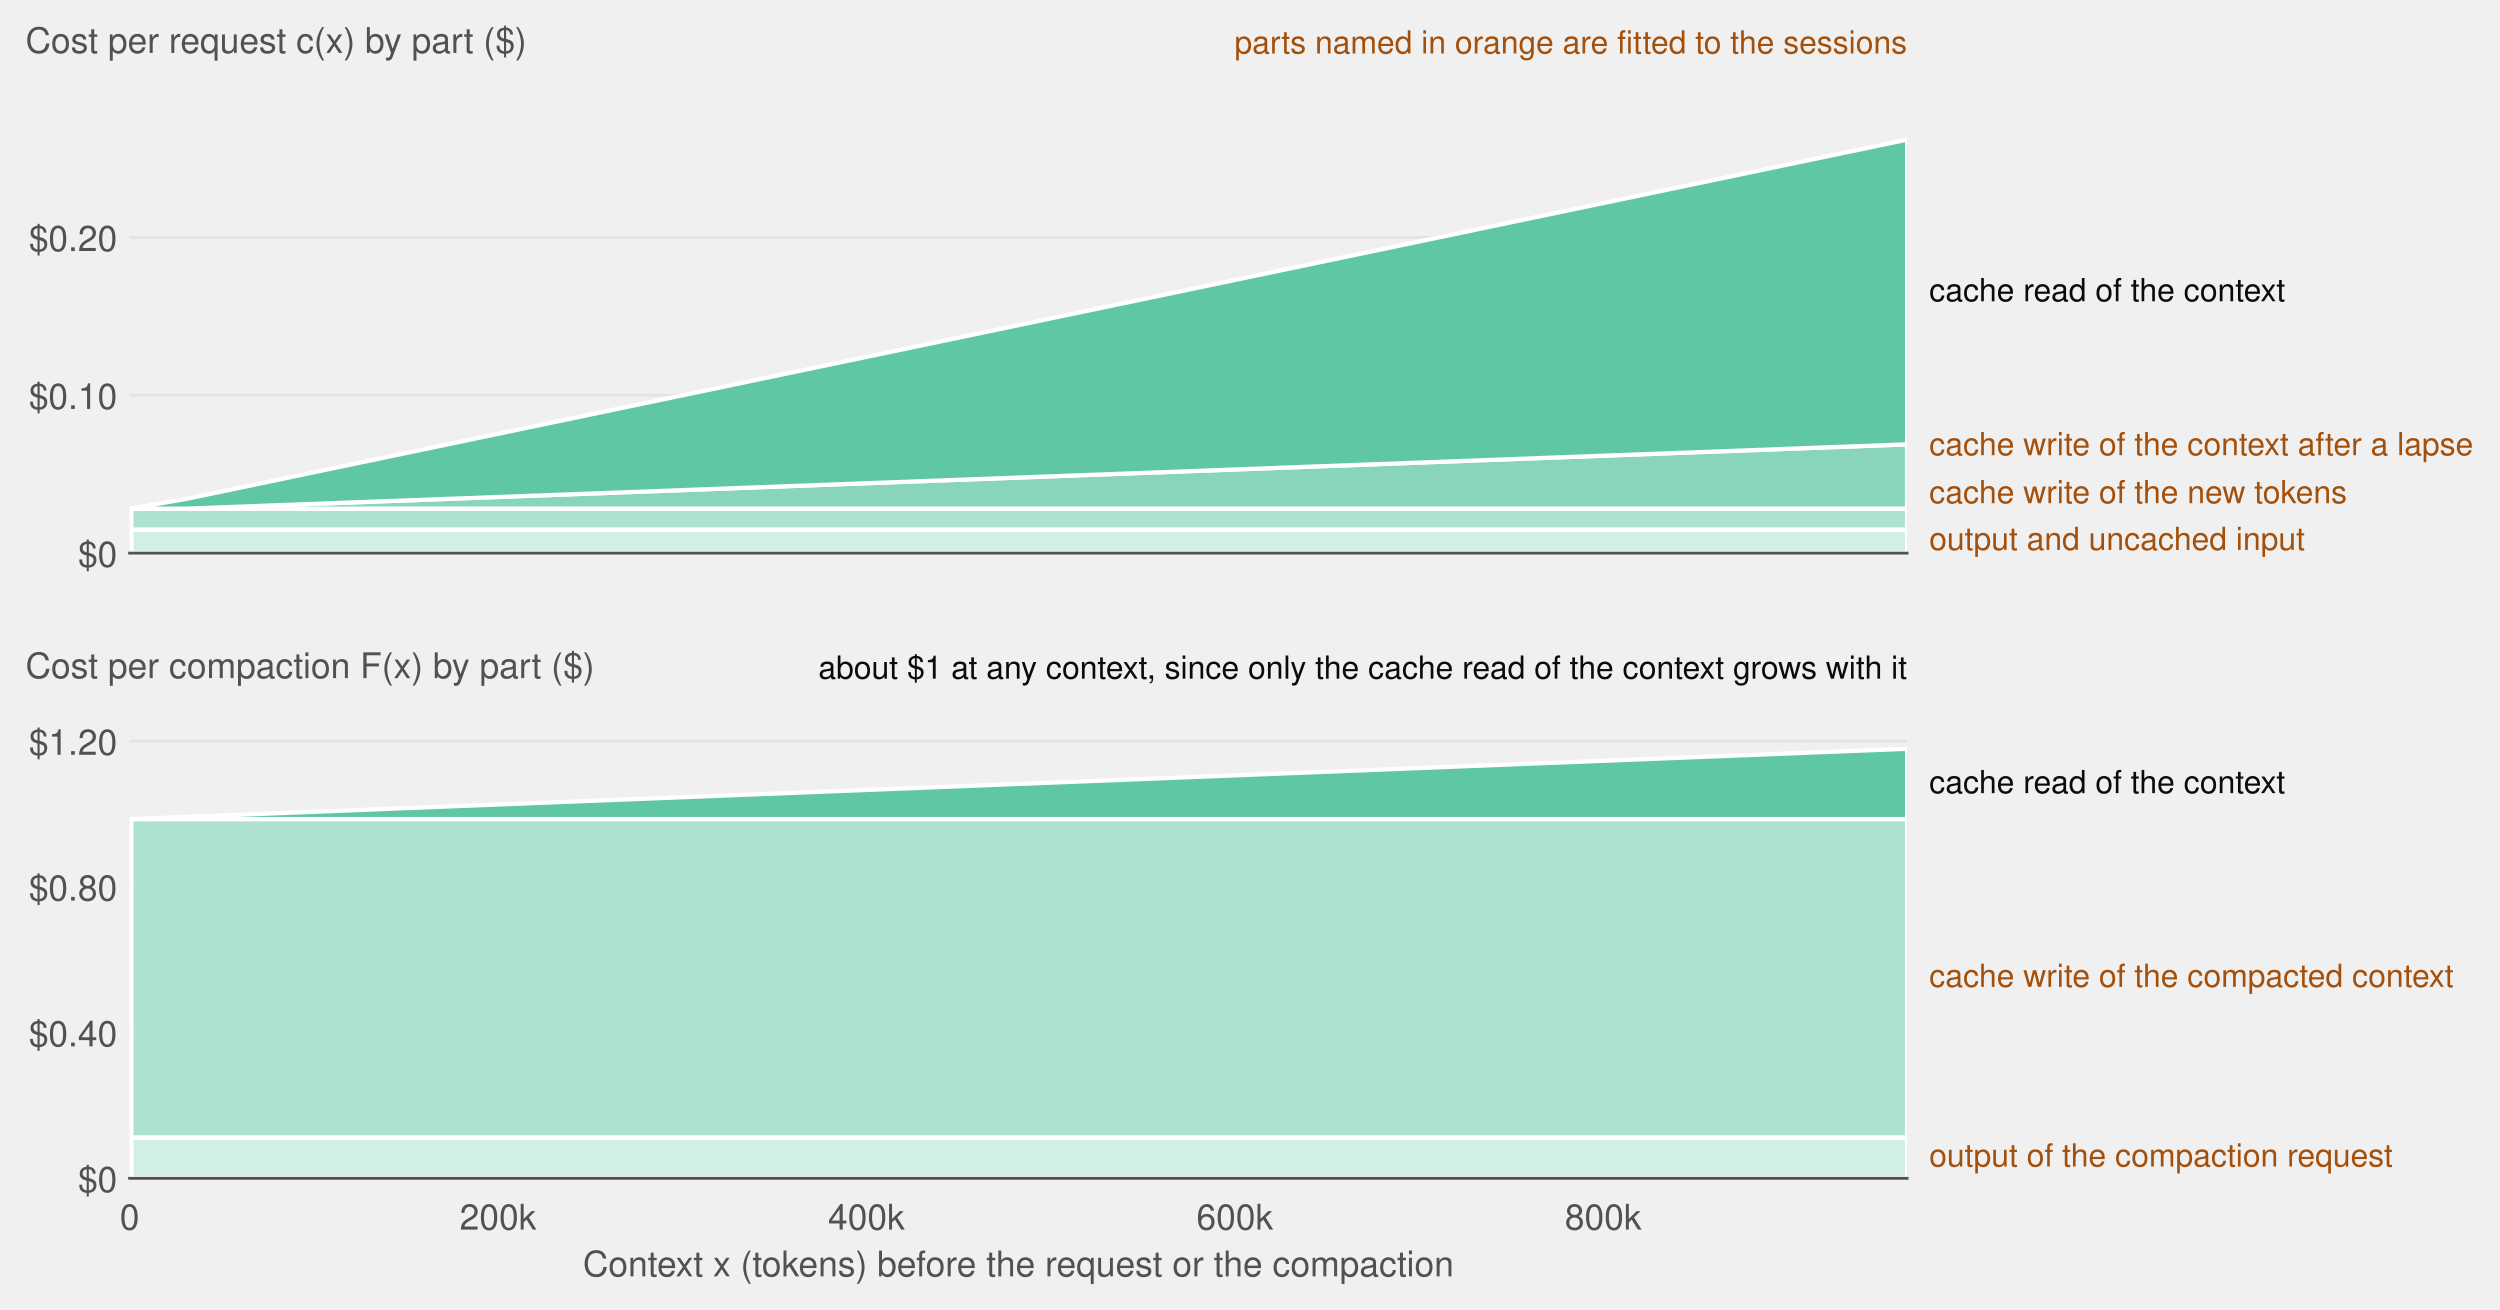
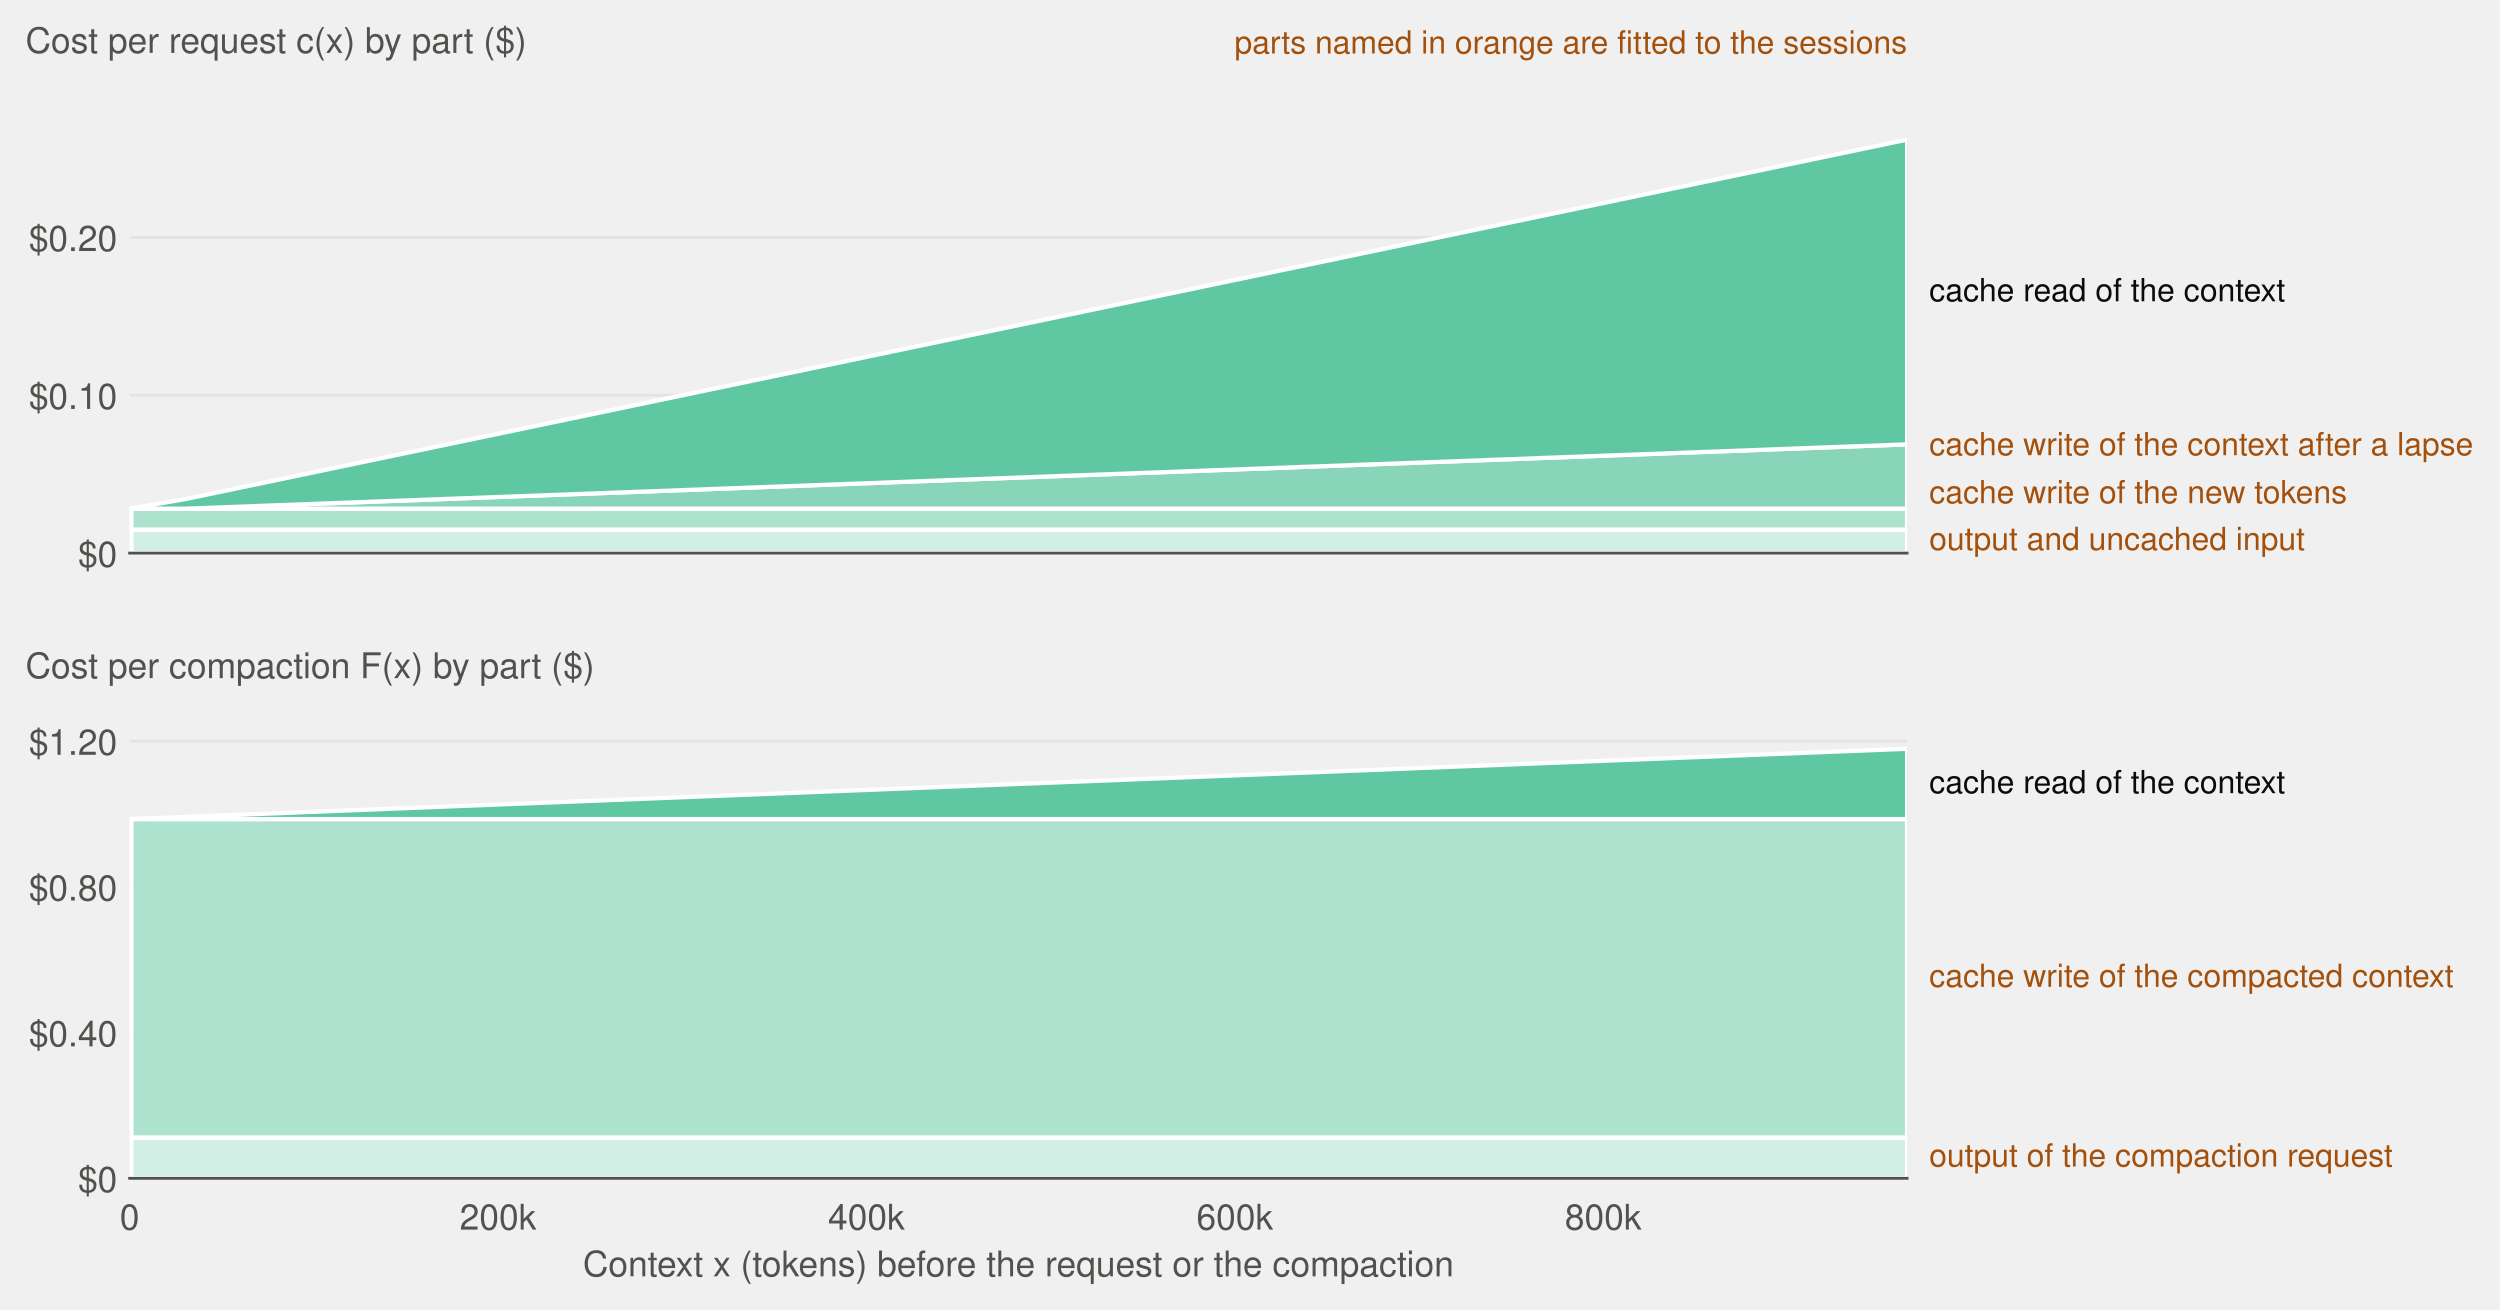
<svg xmlns="http://www.w3.org/2000/svg" xmlns:xlink="http://www.w3.org/1999/xlink" width="706.339pt" height="369.899pt" viewBox="0 0 706.339 369.899" version="1.1">
  <defs>
    <style type="text/css">*{stroke-linejoin: round; stroke-linecap: butt}</style>
  </defs>
  <g id="figure_1">
    <g id="patch_1">
      <path d="M 0 369.899  L 706.339 369.899  L 706.339 0  L 0 0  L 0 369.899  z " style="fill: none" />
    </g>
    <g id="axes_1">
      <g id="patch_2">
        <path d="M 36.62 156.272  L 538.82 156.272  L 538.82 22.451  L 36.62 22.451  L 36.62 156.272  z " style="fill: none" />
      </g>
      <g id="matplotlib.axis_1">
        <g id="xtick_1">
          <g id="line2d_1" />
        </g>
        <g id="xtick_2">
          <g id="line2d_2" />
        </g>
        <g id="xtick_3">
          <g id="line2d_3" />
        </g>
        <g id="xtick_4">
          <g id="line2d_4" />
        </g>
        <g id="xtick_5">
          <g id="line2d_5" />
        </g>
      </g>
      <g id="matplotlib.axis_2">
        <g id="ytick_1">
          <g id="line2d_6">
            <path d="M 36.62 156.272  L 538.82 156.272  " clip-path="url(#p10c6d02764)" style="fill: none; stroke: #e4e3df; stroke-width: 0.8; stroke-linecap: square" />
          </g>
          <g id="line2d_7" />
          <g id="text_1">
            <text style="font-size: 10px; font-family: 'Helvetica', 'Arial', 'DejaVu Sans'; text-anchor: end; fill: #52514e" x="33.12" y="160.149" transform="rotate(-0 33.12 160.1493)">$0</text>
          </g>
        </g>
        <g id="ytick_2">
          <g id="line2d_8">
            <path d="M 36.62 111.665  L 538.82 111.665  " clip-path="url(#p10c6d02764)" style="fill: none; stroke: #e4e3df; stroke-width: 0.8; stroke-linecap: square" />
          </g>
          <g id="line2d_9" />
          <g id="text_2">
            <text style="font-size: 10px; font-family: 'Helvetica', 'Arial', 'DejaVu Sans'; text-anchor: end; fill: #52514e" x="33.12" y="115.542" transform="rotate(-0 33.12 115.5424)">$0.10</text>
          </g>
        </g>
        <g id="ytick_3">
          <g id="line2d_10">
            <path d="M 36.62 67.058  L 538.82 67.058  " clip-path="url(#p10c6d02764)" style="fill: none; stroke: #e4e3df; stroke-width: 0.8; stroke-linecap: square" />
          </g>
          <g id="line2d_11" />
          <g id="text_3">
            <text style="font-size: 10px; font-family: 'Helvetica', 'Arial', 'DejaVu Sans'; text-anchor: end; fill: #52514e" x="33.12" y="70.936" transform="rotate(-0 33.12 70.93551)">$0.20</text>
          </g>
        </g>
        <g id="text_4">
          <text style="font-size: 10px; font-family: 'Helvetica', 'Arial', 'DejaVu Sans'; text-anchor: start; fill: #52514e" x="7.2" y="14.955" transform="rotate(-0 7.2 14.95469)">Cost per request c(x) by part ($)</text>
        </g>
      </g>
      <g id="FillBetweenPolyCollection_1">
        <defs>
          <path id="m96a87c2c52" d="M 37.14 -220.285  L 37.14 -213.627  L 52.461 -213.627  L 110.762 -213.627  L 400.91 -213.627  L 538.82 -213.627  L 538.82 -220.285  L 538.82 -220.285  L 400.91 -220.285  L 110.762 -220.285  L 52.461 -220.285  L 37.14 -220.285  z " style="stroke: #ffffff; stroke-width: 1.2" />
        </defs>
        <g clip-path="url(#p10c6d02764)">
          <use xlink:href="#m96a87c2c52" x="0" y="369.899" style="fill: #d1efe4; stroke: #ffffff; stroke-width: 1.2" />
        </g>
      </g>
      <g id="FillBetweenPolyCollection_2">
        <defs>
          <path id="m3bf3bcc4f6" d="M 37.14 -226.188  L 37.14 -220.285  L 52.461 -220.285  L 110.762 -220.285  L 400.91 -220.285  L 538.82 -220.285  L 538.82 -226.188  L 538.82 -226.188  L 400.91 -226.188  L 110.762 -226.188  L 52.461 -226.188  L 37.14 -226.188  z " style="stroke: #ffffff; stroke-width: 1.2" />
        </defs>
        <g clip-path="url(#p10c6d02764)">
          <use xlink:href="#m3bf3bcc4f6" x="0" y="369.899" style="fill: #ade2cf; stroke: #ffffff; stroke-width: 1.2" />
        </g>
      </g>
      <g id="FillBetweenPolyCollection_3">
        <defs>
          <path id="m94e7cd037a" d="M 37.14 -226.188  L 37.14 -226.188  L 52.461 -226.188  L 110.762 -226.188  L 400.91 -226.188  L 538.82 -226.188  L 538.82 -244.357  L 538.82 -244.357  L 400.91 -239.205  L 110.762 -228.366  L 52.461 -226.188  L 37.14 -226.188  z " style="stroke: #ffffff; stroke-width: 1.2" />
        </defs>
        <g clip-path="url(#p10c6d02764)">
          <use xlink:href="#m94e7cd037a" x="0" y="369.899" style="fill: #88d5ba; stroke: #ffffff; stroke-width: 1.2" />
        </g>
      </g>
      <g id="FillBetweenPolyCollection_4">
        <defs>
          <path id="m22e5d4e081" d="M 37.14 -226.277  L 37.14 -226.188  L 52.461 -226.188  L 110.762 -228.366  L 400.91 -239.205  L 538.82 -244.357  L 538.82 -330.448  L 538.82 -330.448  L 400.91 -301.655  L 110.762 -241.076  L 52.461 -228.903  L 37.14 -226.277  z " style="stroke: #ffffff; stroke-width: 1.2" />
        </defs>
        <g clip-path="url(#p10c6d02764)">
          <use xlink:href="#m22e5d4e081" x="0" y="369.899" style="fill: #5fc7a2; stroke: #ffffff; stroke-width: 1.2" />
        </g>
      </g>
      <g id="patch_3">
        <path d="M 36.62 156.272  L 538.82 156.272  " style="fill: none; stroke: #52514e; stroke-width: 0.8; stroke-linejoin: miter; stroke-linecap: square" />
      </g>
      <g id="text_5">
        <text style="font-size: 9px; font-family: 'Helvetica', 'Arial', 'DejaVu Sans'; text-anchor: start; fill: #a3500c" x="545.065" y="155.38" transform="rotate(-0 545.065 155.38)">output and uncached input</text>
      </g>
      <g id="text_6">
        <text style="font-size: 9px; font-family: 'Helvetica', 'Arial', 'DejaVu Sans'; text-anchor: start; fill: #a3500c" x="545.065" y="142.171" transform="rotate(-0 545.065 142.1713)">cache write of the new tokens</text>
      </g>
      <g id="text_7">
        <text style="font-size: 9px; font-family: 'Helvetica', 'Arial', 'DejaVu Sans'; text-anchor: start; fill: #a3500c" x="545.065" y="128.616" transform="rotate(-0 545.065 128.6159)">cache write of the context after a lapse</text>
      </g>
      <g id="text_8">
        <text style="font-size: 9px; font-family: 'Helvetica', 'Arial', 'DejaVu Sans'; text-anchor: start; fill: #0b0b0b" x="545.065" y="85.107" transform="rotate(-0 545.065 85.1067)">cache read of the context</text>
      </g>
      <g id="text_9">
        <text style="font-size: 9px; font-family: 'Helvetica', 'Arial', 'DejaVu Sans'; text-anchor: end; fill: #a3500c" x="538.82" y="15.107" transform="rotate(-0 538.82 15.10719)">parts named in orange are fitted to the sessions</text>
      </g>
    </g>
    <g id="axes_2">
      <g id="patch_4">
        <path d="M 36.62 332.915  L 538.82 332.915  L 538.82 199.095  L 36.62 199.095  L 36.62 332.915  z " style="fill: none" />
      </g>
      <g id="matplotlib.axis_3">
        <g id="xtick_6">
          <g id="line2d_12" />
          <g id="text_10">
            <text style="font-size: 10px; font-family: 'Helvetica', 'Arial', 'DejaVu Sans'; text-anchor: middle; fill: #52514e" x="36.62" y="347.415" transform="rotate(-0 36.62 347.4153)">0</text>
          </g>
        </g>
        <g id="xtick_7">
          <g id="line2d_13" />
          <g id="text_11">
            <text style="font-size: 10px; font-family: 'Helvetica', 'Arial', 'DejaVu Sans'; text-anchor: middle; fill: #52514e" x="140.703" y="347.415" transform="rotate(-0 140.7029 347.4153)">200k</text>
          </g>
        </g>
        <g id="xtick_8">
          <g id="line2d_14" />
          <g id="text_12">
            <text style="font-size: 10px; font-family: 'Helvetica', 'Arial', 'DejaVu Sans'; text-anchor: middle; fill: #52514e" x="244.786" y="347.415" transform="rotate(-0 244.7858 347.4153)">400k</text>
          </g>
        </g>
        <g id="xtick_9">
          <g id="line2d_15" />
          <g id="text_13">
            <text style="font-size: 10px; font-family: 'Helvetica', 'Arial', 'DejaVu Sans'; text-anchor: middle; fill: #52514e" x="348.869" y="347.415" transform="rotate(-0 348.8687 347.4153)">600k</text>
          </g>
        </g>
        <g id="xtick_10">
          <g id="line2d_16" />
          <g id="text_14">
            <text style="font-size: 10px; font-family: 'Helvetica', 'Arial', 'DejaVu Sans'; text-anchor: middle; fill: #52514e" x="452.952" y="347.415" transform="rotate(-0 452.9516 347.4153)">800k</text>
          </g>
        </g>
        <g id="text_15">
          <text style="font-size: 10px; font-family: 'Helvetica', 'Arial', 'DejaVu Sans'; text-anchor: middle; fill: #52514e" x="287.72" y="360.614" transform="rotate(-0 287.72 360.6145)">Context x (tokens) before the request or the compaction</text>
        </g>
      </g>
      <g id="matplotlib.axis_4">
        <g id="ytick_4">
          <g id="line2d_17">
            <path d="M 36.62 332.915  L 538.82 332.915  " clip-path="url(#p2a4c4a9af1)" style="fill: none; stroke: #e4e3df; stroke-width: 0.8; stroke-linecap: square" />
          </g>
          <g id="line2d_18" />
          <g id="text_16">
            <text style="font-size: 10px; font-family: 'Helvetica', 'Arial', 'DejaVu Sans'; text-anchor: end; fill: #52514e" x="33.12" y="336.793" transform="rotate(-0 33.12 336.7926)">$0</text>
          </g>
        </g>
        <g id="ytick_5">
          <g id="line2d_19">
            <path d="M 36.62 291.74  L 538.82 291.74  " clip-path="url(#p2a4c4a9af1)" style="fill: none; stroke: #e4e3df; stroke-width: 0.8; stroke-linecap: square" />
          </g>
          <g id="line2d_20" />
          <g id="text_17">
            <text style="font-size: 10px; font-family: 'Helvetica', 'Arial', 'DejaVu Sans'; text-anchor: end; fill: #52514e" x="33.12" y="295.617" transform="rotate(-0 33.12 295.617)">$0.40</text>
          </g>
        </g>
        <g id="ytick_6">
          <g id="line2d_21">
            <path d="M 36.62 250.564  L 538.82 250.564  " clip-path="url(#p2a4c4a9af1)" style="fill: none; stroke: #e4e3df; stroke-width: 0.8; stroke-linecap: square" />
          </g>
          <g id="line2d_22" />
          <g id="text_18">
            <text style="font-size: 10px; font-family: 'Helvetica', 'Arial', 'DejaVu Sans'; text-anchor: end; fill: #52514e" x="33.12" y="254.441" transform="rotate(-0 33.12 254.4414)">$0.80</text>
          </g>
        </g>
        <g id="ytick_7">
          <g id="line2d_23">
            <path d="M 36.62 209.388  L 538.82 209.388  " clip-path="url(#p2a4c4a9af1)" style="fill: none; stroke: #e4e3df; stroke-width: 0.8; stroke-linecap: square" />
          </g>
          <g id="line2d_24" />
          <g id="text_19">
            <text style="font-size: 10px; font-family: 'Helvetica', 'Arial', 'DejaVu Sans'; text-anchor: end; fill: #52514e" x="33.12" y="213.266" transform="rotate(-0 33.12 213.2658)">$1.20</text>
          </g>
        </g>
        <g id="text_20">
          <text style="font-size: 10px; font-family: 'Helvetica', 'Arial', 'DejaVu Sans'; text-anchor: start; fill: #52514e" x="7.2" y="191.598" transform="rotate(-0 7.2 191.598)">Cost per compaction F(x) by part ($)</text>
        </g>
      </g>
      <g id="FillBetweenPolyCollection_5">
        <defs>
          <path id="m78b303bed7" d="M 37.14 -48.529  L 37.14 -36.984  L 52.461 -36.984  L 110.762 -36.984  L 400.91 -36.984  L 538.82 -36.984  L 538.82 -48.529  L 538.82 -48.529  L 400.91 -48.529  L 110.762 -48.529  L 52.461 -48.529  L 37.14 -48.529  z " style="stroke: #ffffff; stroke-width: 1.2" />
        </defs>
        <g clip-path="url(#p2a4c4a9af1)">
          <use xlink:href="#m78b303bed7" x="0" y="369.899" style="fill: #d1efe4; stroke: #ffffff; stroke-width: 1.2" />
        </g>
      </g>
      <g id="FillBetweenPolyCollection_6">
        <defs>
          <path id="mf47b70444d" d="M 37.14 -138.479  L 37.14 -48.529  L 52.461 -48.529  L 110.762 -48.529  L 400.91 -48.529  L 538.82 -48.529  L 538.82 -138.479  L 538.82 -138.479  L 400.91 -138.479  L 110.762 -138.479  L 52.461 -138.479  L 37.14 -138.479  z " style="stroke: #ffffff; stroke-width: 1.2" />
        </defs>
        <g clip-path="url(#p2a4c4a9af1)">
          <use xlink:href="#mf47b70444d" x="0" y="369.899" style="fill: #ade2cf; stroke: #ffffff; stroke-width: 1.2" />
        </g>
      </g>
      <g id="FillBetweenPolyCollection_7">
        <defs>
          <path id="m18aa744fc0" d="M 37.14 -138.499  L 37.14 -138.479  L 52.461 -138.479  L 110.762 -138.479  L 400.91 -138.479  L 538.82 -138.479  L 538.82 -158.346  L 538.82 -158.346  L 400.91 -152.89  L 110.762 -141.412  L 52.461 -139.106  L 37.14 -138.499  z " style="stroke: #ffffff; stroke-width: 1.2" />
        </defs>
        <g clip-path="url(#p2a4c4a9af1)">
          <use xlink:href="#m18aa744fc0" x="0" y="369.899" style="fill: #5fc7a2; stroke: #ffffff; stroke-width: 1.2" />
        </g>
      </g>
      <g id="patch_5">
        <path d="M 36.62 332.915  L 538.82 332.915  " style="fill: none; stroke: #52514e; stroke-width: 0.8; stroke-linejoin: miter; stroke-linecap: square" />
      </g>
      <g id="text_21">
        <text style="font-size: 9px; font-family: 'Helvetica', 'Arial', 'DejaVu Sans'; text-anchor: start; fill: #a3500c" x="545.065" y="329.58" transform="rotate(-0 545.065 329.5798)">output of the compaction request</text>
      </g>
      <g id="text_22">
        <text style="font-size: 9px; font-family: 'Helvetica', 'Arial', 'DejaVu Sans'; text-anchor: start; fill: #a3500c" x="545.065" y="278.832" transform="rotate(-0 545.065 278.8321)">cache write of the compacted context</text>
      </g>
      <g id="text_23">
        <text style="font-size: 9px; font-family: 'Helvetica', 'Arial', 'DejaVu Sans'; text-anchor: start; fill: #0b0b0b" x="545.065" y="224.097" transform="rotate(-0 545.065 224.0967)">cache read of the context</text>
      </g>
-       <g id="text_24">
-         <text style="font-size: 9px; font-family: 'Helvetica', 'Arial', 'DejaVu Sans'; text-anchor: end; fill: #0b0b0b" x="538.82" y="191.75" transform="rotate(-0 538.82 191.7505)">about $1 at any context, since only the cache read of the context grows with it</text>
-       </g>
    </g>
  </g>
  <defs>
    <clipPath id="p10c6d02764">
      <rect x="36.62" y="22.451" width="502.2" height="133.821" />
    </clipPath>
    <clipPath id="p2a4c4a9af1">
      <rect x="36.62" y="199.095" width="502.2" height="133.821" />
    </clipPath>
  </defs>
</svg>
